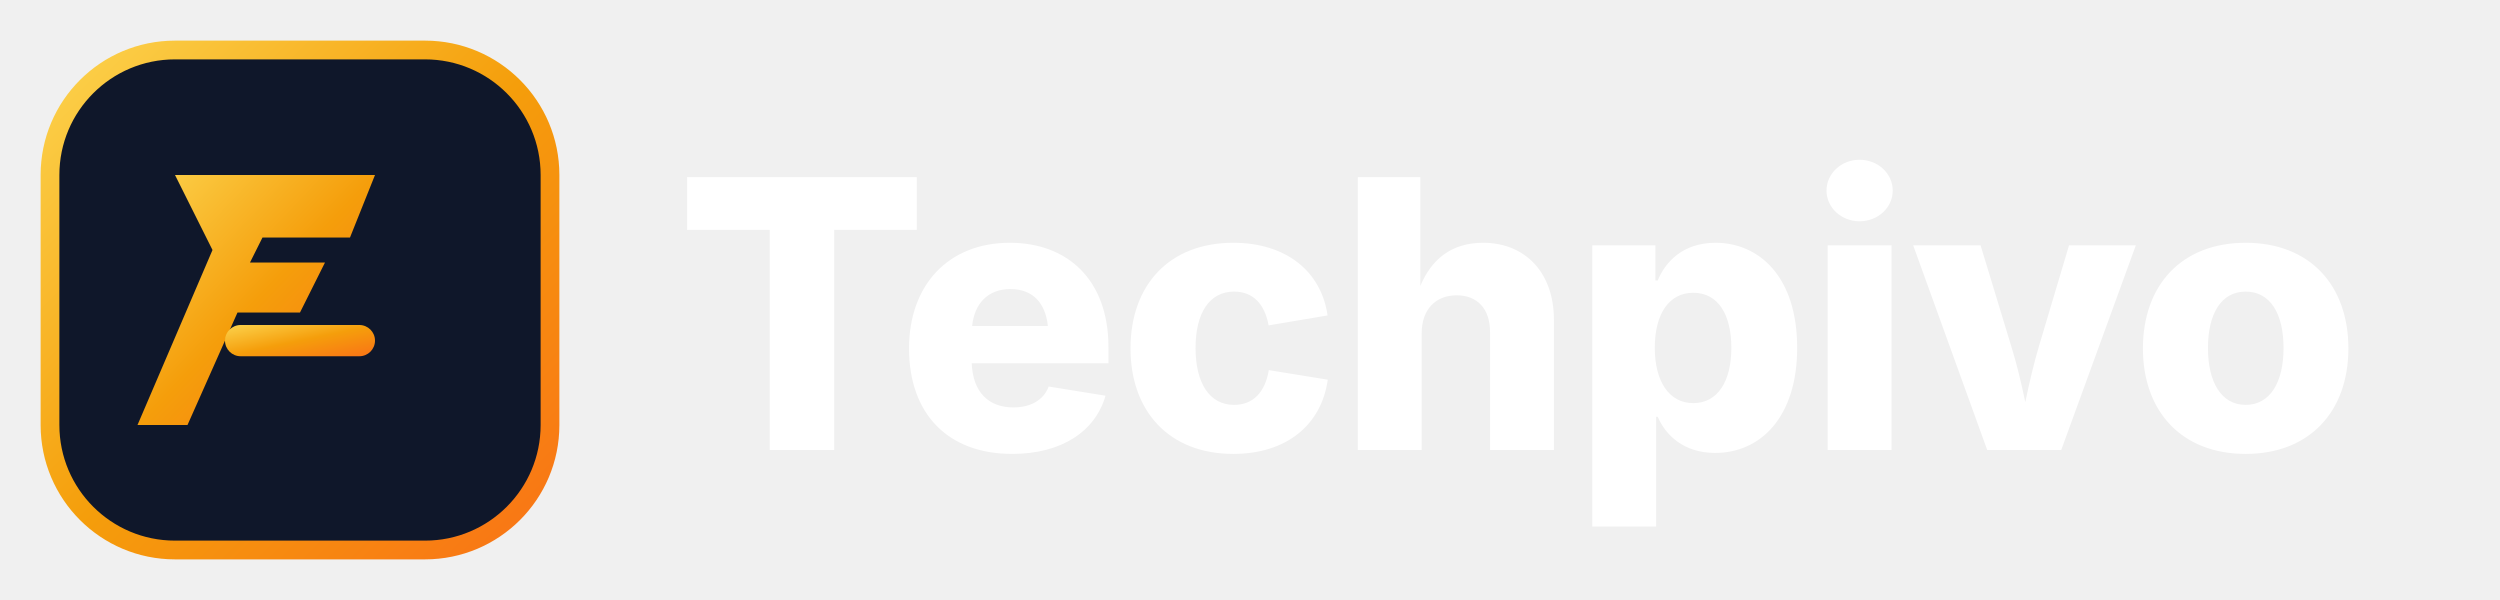
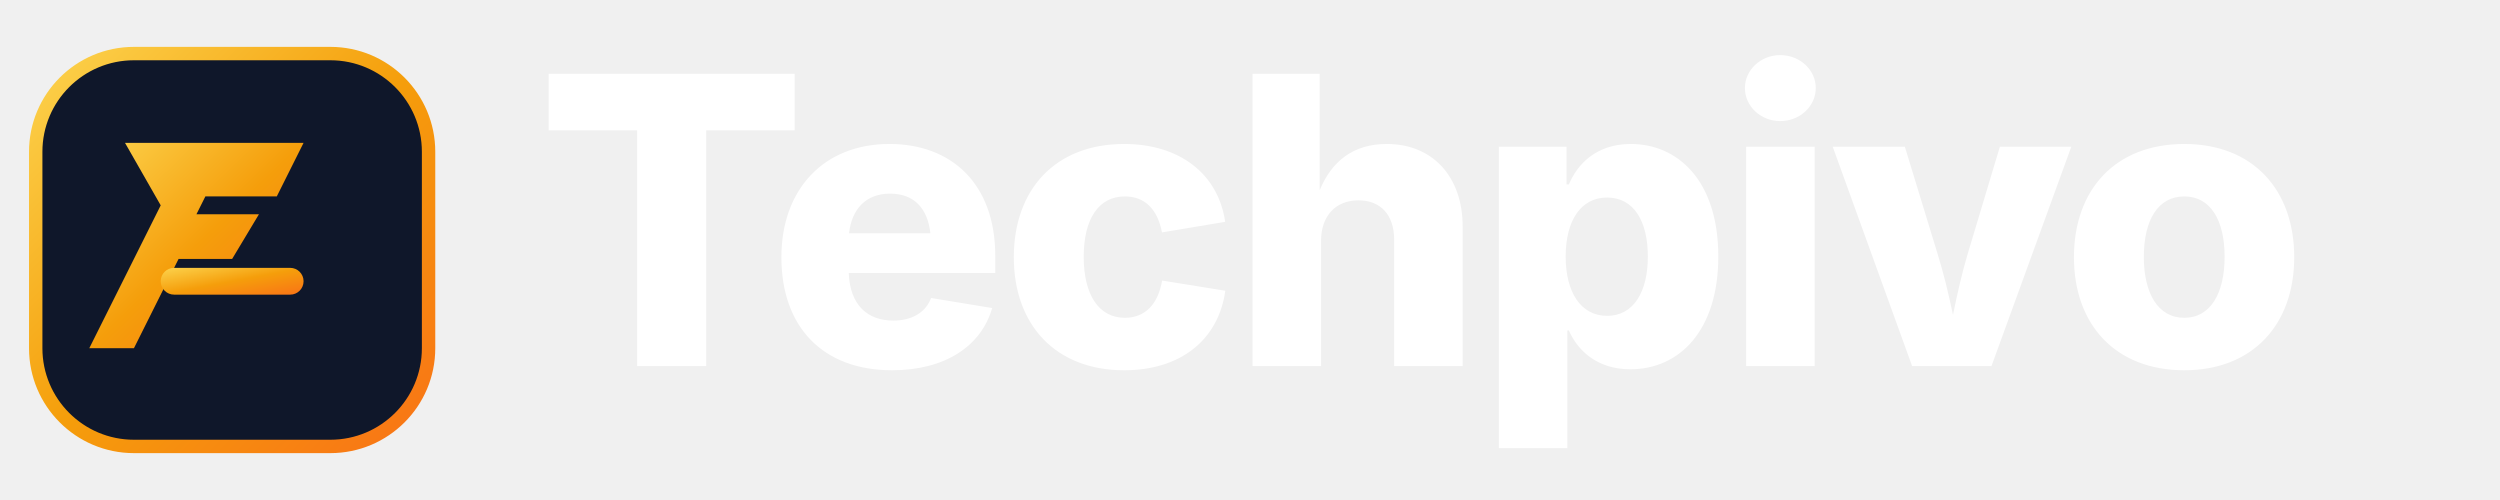
- <svg xmlns="http://www.w3.org/2000/svg" viewBox="0 0 200 48" fill="none">
+ <svg xmlns="http://www.w3.org/2000/svg" viewBox="0 0 280 56" fill="none">
  <defs>
    <linearGradient id="lg" x1="0" y1="0" x2="1" y2="1">
      <stop offset="0%" stop-color="#FCD34D" />
      <stop offset="50%" stop-color="#F59E0B" />
      <stop offset="100%" stop-color="#F97316" />
    </linearGradient>
  </defs>
-   <rect x="4" y="4" width="40" height="40" rx="10" fill="#0F172A" />
-   <rect x="4" y="4" width="40" height="40" rx="10" stroke="url(#lg)" stroke-width="1.5" />
-   <path d="M18 14h12l-2 5h-7l-1 2h6l-2 4h-5l-4 9h-4l6-14-3-6z" fill="url(#lg)" />
-   <rect x="18" y="26" width="12" height="2.5" rx="1.25" fill="url(#lg)" />
-   <text x="54" y="36" font-family="'Inter','Segoe UI',system-ui,sans-serif" font-size="30" font-weight="800" fill="white" letter-spacing="-0.3">Techpivo</text>
+   <rect x="4" y="6" width="44" height="44" rx="11" fill="#0F172A" />
+   <rect x="4" y="6" width="44" height="44" rx="11" stroke="url(#lg)" stroke-width="1.5" />
+   <path d="M18 16h16l-3 6h-8l-1 2h7l-3 5h-6l-5 10h-5l8-16-4-7z" fill="url(#lg)" />
+   <rect x="18" y="30" width="16" height="3" rx="1.5" fill="url(#lg)" />
+   <text x="60" y="41" font-family="'Inter','Segoe UI',system-ui,sans-serif" font-size="45" font-weight="800" fill="white" letter-spacing="-1">Techpivo</text>
</svg>
